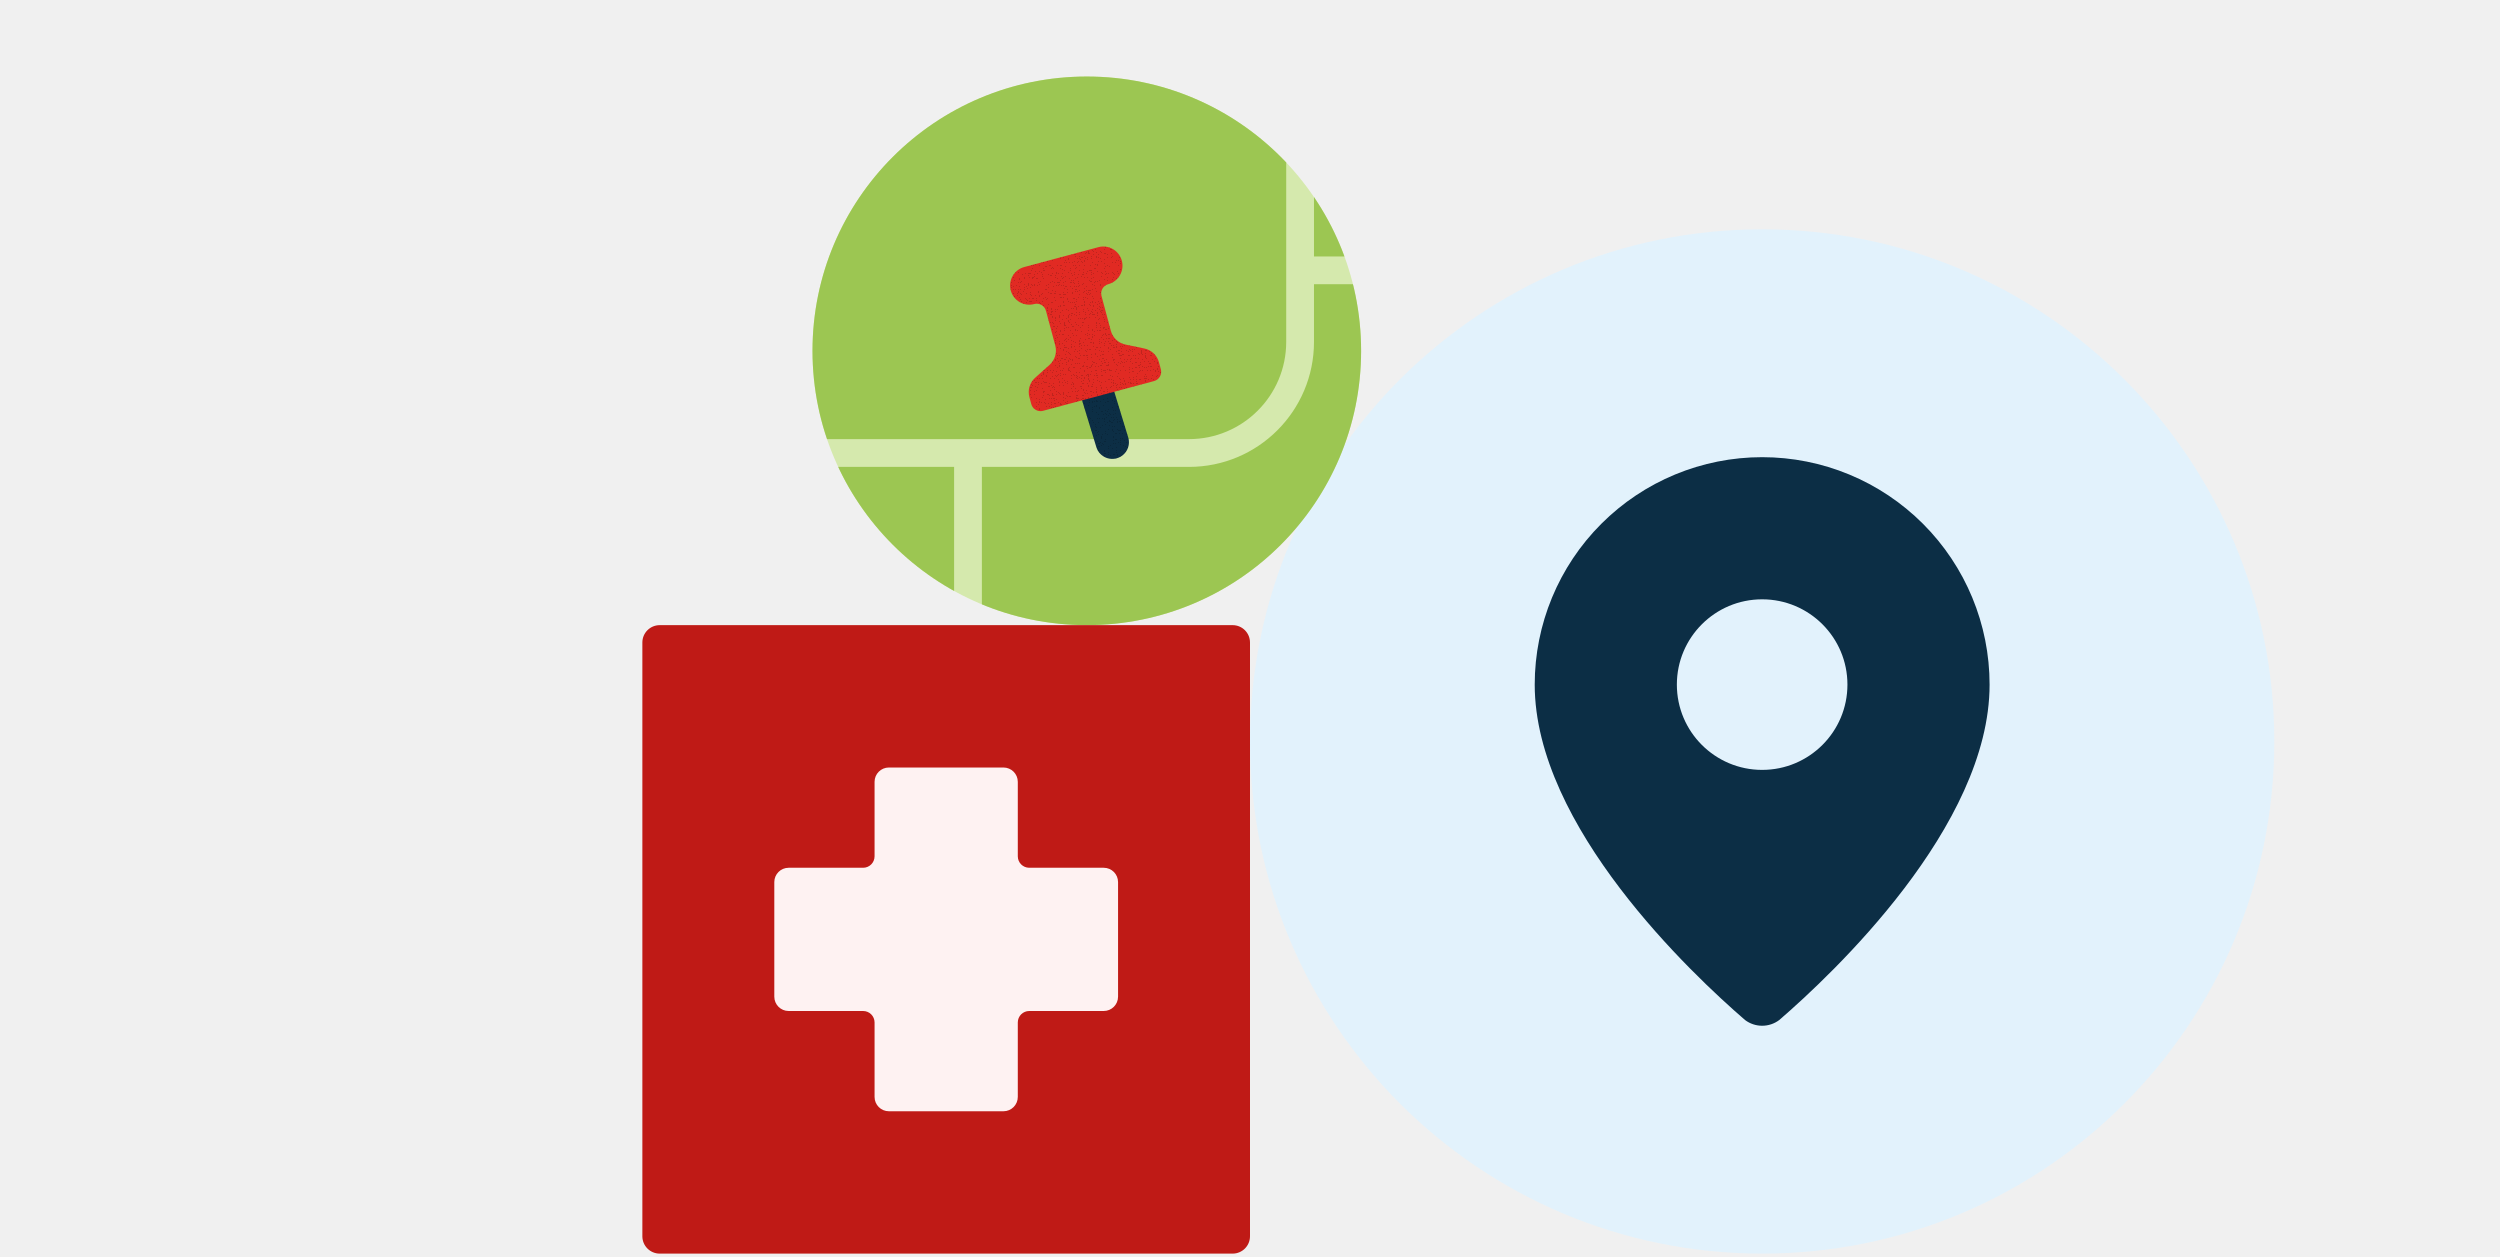
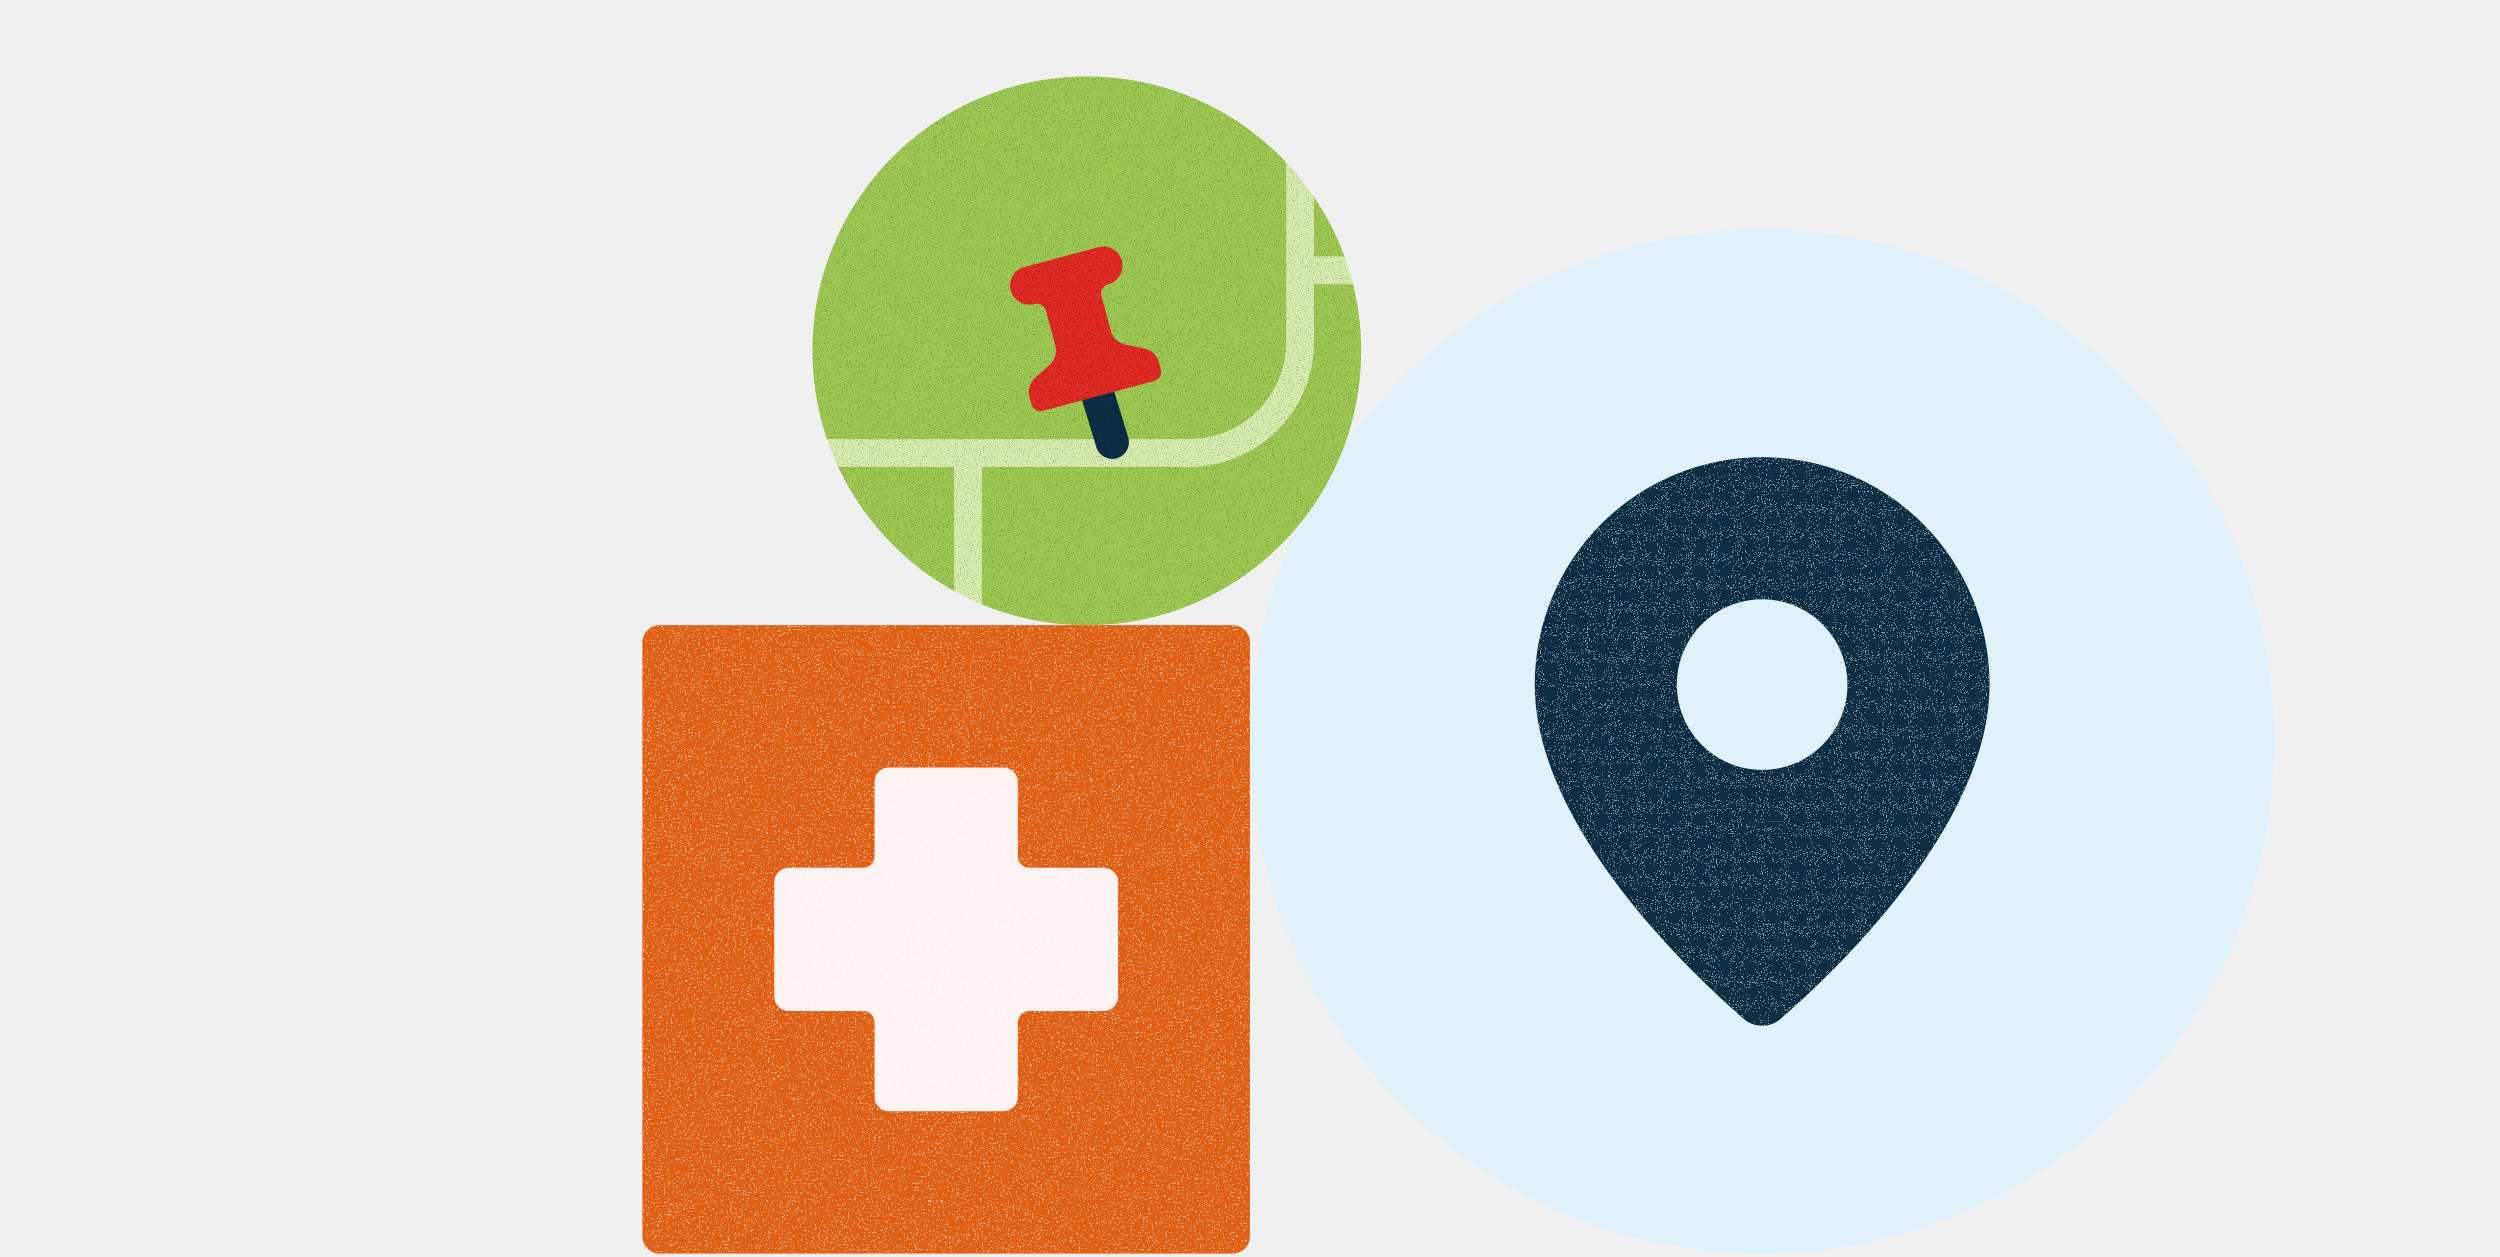
<svg xmlns="http://www.w3.org/2000/svg" width="720" height="362" viewBox="0 0 720 362" fill="none">
  <rect x="360" y="66.041" width="295" height="295" rx="147.5" fill="#E2F2FC" />
-   <path d="M507.5 131.667C524.872 131.667 541.532 138.568 553.816 150.852C566.1 163.136 573.001 179.796 573.001 197.167C573.001 238.048 527.649 280.623 512.42 293.772C511.002 294.839 509.275 295.416 507.5 295.416C505.725 295.415 503.997 294.839 502.579 293.772C487.349 280.623 441.999 238.048 441.999 197.167C441.999 179.796 448.899 163.136 461.183 150.852C473.467 138.568 490.128 131.668 507.5 131.667ZM507.499 172.604C493.933 172.604 482.936 183.601 482.936 197.167C482.936 210.732 493.933 221.729 507.499 221.729C521.064 221.729 532.062 210.732 532.062 197.167C532.062 183.601 521.064 172.604 507.499 172.604Z" fill="#0C2E45" />
-   <g clip-path="url(#clip0_487_1024)">
-     <rect x="234" y="22.041" width="158" height="158" rx="79" fill="#D5E9AD" />
-     <path d="M274.78 134.467V202.042H234.002V134.467H274.78ZM414 202.042H282.78V134.467H342.429C362.311 134.467 378.429 118.349 378.429 98.467V81.858H414V202.042ZM370.429 98.467C370.429 113.931 357.893 126.467 342.429 126.467H234.002V22.041H370.429V98.467ZM414 73.858H378.429V22.041H414V73.858Z" fill="#9CC652" />
-     <g filter="url(#filter0_n_487_1024)">
-       <path d="M316.265 114.033L320.334 127.364" stroke="#0C2E45" stroke-width="9.6" stroke-linecap="round" stroke-linejoin="round" />
-     </g>
-     <g filter="url(#filter1_n_487_1024)">
-       <path d="M303.923 99.54C304.188 100.532 304.171 101.579 303.875 102.562C303.578 103.545 303.012 104.426 302.242 105.105L298.14 108.777C297.37 109.456 296.804 110.337 296.507 111.32C296.21 112.303 296.194 113.35 296.459 114.342L297.002 116.368C297.191 117.075 297.654 117.678 298.288 118.044C298.922 118.41 299.675 118.509 300.382 118.32L332.375 109.747C333.083 109.558 333.685 109.095 334.051 108.461C334.417 107.827 334.517 107.074 334.327 106.367L333.784 104.341C333.518 103.349 332.98 102.451 332.232 101.748C331.483 101.045 330.553 100.565 329.546 100.361L324.158 99.233C323.151 99.03 322.221 98.55 321.472 97.847C320.724 97.144 320.186 96.246 319.919 95.254L317.233 85.229C317.044 84.522 317.143 83.769 317.509 83.135C317.875 82.501 318.478 82.038 319.185 81.849C320.599 81.47 321.805 80.545 322.537 79.277C323.269 78.009 323.468 76.502 323.089 75.088C322.71 73.674 321.784 72.468 320.517 71.736C319.249 71.004 317.742 70.806 316.328 71.185L294.999 76.9C293.585 77.278 292.379 78.204 291.647 79.472C290.915 80.74 290.717 82.246 291.095 83.66C291.474 85.075 292.4 86.281 293.668 87.013C294.935 87.745 296.442 87.943 297.856 87.564C298.563 87.374 299.317 87.474 299.951 87.84C300.585 88.206 301.047 88.809 301.237 89.516L303.923 99.54Z" fill="#E12A23" />
+   <g filter="url(#filter0_n_696_1551)">
+     <path d="M507.499 131.667C524.871 131.667 541.532 138.568 553.815 150.852C566.099 163.136 573.001 179.796 573.001 197.167C573.001 238.048 527.649 280.623 512.42 293.772C511.001 294.839 509.274 295.416 507.499 295.416C505.724 295.415 503.997 294.839 502.578 293.772C487.349 280.623 441.998 238.048 441.998 197.167C441.998 179.796 448.899 163.136 461.183 150.852C473.466 138.568 490.127 131.668 507.499 131.667ZM507.498 172.604C493.933 172.604 482.936 183.601 482.936 197.167C482.936 210.732 493.932 221.729 507.498 221.729C521.064 221.729 532.062 210.732 532.062 197.167C532.061 183.601 521.064 172.604 507.498 172.604Z" fill="#0C2E45" />
+   </g>
+   <g filter="url(#filter1_n_696_1551)">
+     <g clip-path="url(#clip0_696_1551)">
+       <rect x="234" y="22.041" width="158" height="158" rx="79" fill="#D5E9AD" />
+       <path d="M274.78 134.467V202.042H234.002V134.467H274.78ZM414 202.042H282.78V134.467H342.43C362.312 134.467 378.429 118.349 378.43 98.467V81.858H414V202.042ZM370.43 98.467C370.429 113.931 357.894 126.467 342.43 126.467H234.002V22.041H370.43V98.467ZM414 73.858H378.43V22.041H414V73.858Z" fill="#9CC652" />
+       <g filter="url(#filter2_n_696_1551)">
+         <path d="M316.266 114.034L320.335 127.364" stroke="#0C2E45" stroke-width="9.6" stroke-linecap="round" stroke-linejoin="round" />
+       </g>
+       <g filter="url(#filter3_n_696_1551)">
+         <path d="M303.922 99.54C304.188 100.532 304.171 101.579 303.874 102.562C303.577 103.545 303.012 104.426 302.242 105.106L298.139 108.777C297.369 109.456 296.804 110.337 296.507 111.32C296.21 112.303 296.193 113.35 296.458 114.342L297.001 116.368C297.191 117.075 297.653 117.678 298.287 118.044C298.921 118.41 299.675 118.509 300.382 118.32L332.375 109.747C333.082 109.558 333.685 109.095 334.051 108.461C334.417 107.827 334.516 107.074 334.327 106.367L333.784 104.341C333.517 103.349 332.98 102.451 332.231 101.748C331.482 101.045 330.552 100.565 329.546 100.361L324.157 99.233C323.15 99.03 322.22 98.55 321.472 97.847C320.723 97.144 320.185 96.246 319.919 95.254L317.233 85.23C317.043 84.522 317.143 83.769 317.509 83.135C317.875 82.501 318.477 82.038 319.185 81.849C320.599 81.47 321.804 80.545 322.536 79.277C323.269 78.009 323.467 76.502 323.088 75.088C322.709 73.674 321.784 72.468 320.516 71.736C319.248 71.004 317.741 70.806 316.327 71.185L294.998 76.9C293.584 77.279 292.378 78.204 291.646 79.472C290.914 80.74 290.716 82.246 291.095 83.661C291.474 85.075 292.399 86.281 293.667 87.013C294.935 87.745 296.442 87.943 297.856 87.564C298.563 87.375 299.316 87.474 299.95 87.84C300.584 88.206 301.047 88.809 301.236 89.516L303.922 99.54Z" fill="#E12A23" />
+       </g>
    </g>
  </g>
-   <rect x="185" y="180.042" width="175" height="181" rx="5" fill="#BF1A16" />
-   <path d="M289 221.042C291.278 221.042 293.125 222.888 293.125 225.167V246.617C293.125 248.439 294.602 249.917 296.425 249.917H317.875C320.153 249.917 322 251.763 322 254.042V287.042C322 289.32 320.153 291.167 317.875 291.167H296.425C294.602 291.167 293.125 292.644 293.125 294.467V315.917C293.125 318.195 291.278 320.042 289 320.042H256C253.722 320.042 251.875 318.195 251.875 315.917V294.467C251.875 292.644 250.398 291.167 248.575 291.167H227.125C224.847 291.167 223 289.32 223 287.042V254.042C223 251.763 224.847 249.917 227.125 249.917H248.575C250.398 249.917 251.875 248.439 251.875 246.617V225.167C251.875 222.888 253.722 221.042 256 221.042H289Z" fill="#FEF2F2" />
+   <g filter="url(#filter4_n_696_1551)">
+     <rect x="185" y="180.042" width="175" height="181" rx="5" fill="#E06016" />
+     <path d="M289 221.042C291.278 221.042 293.125 222.888 293.125 225.167V246.617C293.125 248.439 294.602 249.917 296.425 249.917H317.875C320.153 249.917 322 251.763 322 254.042V287.042C322 289.32 320.153 291.167 317.875 291.167H296.425C294.602 291.167 293.125 292.644 293.125 294.467V315.917C293.125 318.195 291.278 320.042 289 320.042H256C253.722 320.042 251.875 318.195 251.875 315.917V294.467C251.875 292.644 250.398 291.167 248.575 291.167H227.125C224.847 291.167 223 289.32 223 287.042V254.042C223 251.763 224.847 249.917 227.125 249.917H248.575C250.398 249.917 251.875 248.439 251.875 246.617V225.167C251.875 222.888 253.722 221.042 256 221.042H289Z" fill="#FEF2F2" />
+   </g>
  <defs>
-     <filter id="filter0_n_487_1024" x="311.386" y="109.312" width="13.828" height="22.774" filterUnits="userSpaceOnUse" color-interpolation-filters="sRGB">
+     <filter id="filter0_n_696_1551" x="441.998" y="131.667" width="131.002" height="163.748" filterUnits="userSpaceOnUse" color-interpolation-filters="sRGB">
+       <feFlood flood-opacity="0" result="BackgroundImageFix" />
+       <feBlend mode="normal" in="SourceGraphic" in2="BackgroundImageFix" result="shape" />
+       <feTurbulence type="fractalNoise" baseFrequency="3.333 3.333" stitchTiles="stitch" numOctaves="3" result="noise" seed="9343" />
+       <feColorMatrix in="noise" type="luminanceToAlpha" result="alphaNoise" />
+       <feComponentTransfer in="alphaNoise" result="coloredNoise1">
+         <feFuncA type="discrete" tableValues="0 0 0 0 0 0 0 0 0 0 0 0 1 1 1 1 1 1 1 1 1 1 1 1 1 1 1 1 1 1 1 1 1 1 1 1 1 1 0 0 0 0 0 0 0 0 0 0 0 0 0 0 0 0 0 0 0 0 0 0 0 0 0 0 0 0 0 0 0 0 0 0 0 0 0 0 0 0 0 0 0 0 0 0 0 0 0 0 0 0 0 0 0 0 0 0 0 0 0 0 " />
+       </feComponentTransfer>
+       <feComposite operator="in" in2="shape" in="coloredNoise1" result="noise1Clipped" />
+       <feFlood flood-color="rgba(255, 255, 255, 0.5)" result="color1Flood" />
+       <feComposite operator="in" in2="noise1Clipped" in="color1Flood" result="color1" />
+       <feMerge result="effect1_noise_696_1551">
+         <feMergeNode in="shape" />
+         <feMergeNode in="color1" />
+       </feMerge>
+     </filter>
+     <filter id="filter1_n_696_1551" x="234" y="22.041" width="158" height="158" filterUnits="userSpaceOnUse" color-interpolation-filters="sRGB">
      <feFlood flood-opacity="0" result="BackgroundImageFix" />
      <feBlend mode="normal" in="SourceGraphic" in2="BackgroundImageFix" result="shape" />
      <feTurbulence type="fractalNoise" baseFrequency="2.617 2.617" stitchTiles="stitch" numOctaves="3" result="noise" seed="9343" />
      <feColorMatrix in="noise" type="luminanceToAlpha" result="alphaNoise" />
      <feComponentTransfer in="alphaNoise" result="coloredNoise1">
        <feFuncA type="discrete" tableValues="0 0 0 0 0 0 0 0 0 0 0 0 1 1 1 1 1 1 1 1 1 1 1 1 1 1 1 1 1 1 1 1 1 1 1 1 1 1 0 0 0 0 0 0 0 0 0 0 0 0 0 0 0 0 0 0 0 0 0 0 0 0 0 0 0 0 0 0 0 0 0 0 0 0 0 0 0 0 0 0 0 0 0 0 0 0 0 0 0 0 0 0 0 0 0 0 0 0 0 0 " />
      </feComponentTransfer>
      <feComposite operator="in" in2="shape" in="coloredNoise1" result="noise1Clipped" />
      <feFlood flood-color="rgba(0, 0, 0, 0.15)" result="color1Flood" />
      <feComposite operator="in" in2="noise1Clipped" in="color1Flood" result="color1" />
-       <feMerge result="effect1_noise_487_1024">
+       <feMerge result="effect1_noise_696_1551">
        <feMergeNode in="shape" />
        <feMergeNode in="color1" />
      </feMerge>
    </filter>
-     <filter id="filter1_n_487_1024" x="290.907" y="70.996" width="43.514" height="47.417" filterUnits="userSpaceOnUse" color-interpolation-filters="sRGB">
+     <filter id="filter2_n_696_1551" x="311.387" y="109.312" width="13.828" height="22.774" filterUnits="userSpaceOnUse" color-interpolation-filters="sRGB">
      <feFlood flood-opacity="0" result="BackgroundImageFix" />
      <feBlend mode="normal" in="SourceGraphic" in2="BackgroundImageFix" result="shape" />
      <feTurbulence type="fractalNoise" baseFrequency="2.617 2.617" stitchTiles="stitch" numOctaves="3" result="noise" seed="9343" />
      <feColorMatrix in="noise" type="luminanceToAlpha" result="alphaNoise" />
      <feComponentTransfer in="alphaNoise" result="coloredNoise1">
        <feFuncA type="discrete" tableValues="0 0 0 0 0 0 0 0 0 0 0 0 1 1 1 1 1 1 1 1 1 1 1 1 1 1 1 1 1 1 1 1 1 1 1 1 1 1 0 0 0 0 0 0 0 0 0 0 0 0 0 0 0 0 0 0 0 0 0 0 0 0 0 0 0 0 0 0 0 0 0 0 0 0 0 0 0 0 0 0 0 0 0 0 0 0 0 0 0 0 0 0 0 0 0 0 0 0 0 0 " />
      </feComponentTransfer>
      <feComposite operator="in" in2="shape" in="coloredNoise1" result="noise1Clipped" />
      <feFlood flood-color="rgba(0, 0, 0, 0.15)" result="color1Flood" />
      <feComposite operator="in" in2="noise1Clipped" in="color1Flood" result="color1" />
-       <feMerge result="effect1_noise_487_1024">
+       <feMerge result="effect1_noise_696_1551">
        <feMergeNode in="shape" />
        <feMergeNode in="color1" />
      </feMerge>
    </filter>
-     <clipPath id="clip0_487_1024">
+     <filter id="filter3_n_696_1551" x="290.906" y="70.997" width="43.514" height="47.417" filterUnits="userSpaceOnUse" color-interpolation-filters="sRGB">
+       <feFlood flood-opacity="0" result="BackgroundImageFix" />
+       <feBlend mode="normal" in="SourceGraphic" in2="BackgroundImageFix" result="shape" />
+       <feTurbulence type="fractalNoise" baseFrequency="2.617 2.617" stitchTiles="stitch" numOctaves="3" result="noise" seed="9343" />
+       <feColorMatrix in="noise" type="luminanceToAlpha" result="alphaNoise" />
+       <feComponentTransfer in="alphaNoise" result="coloredNoise1">
+         <feFuncA type="discrete" tableValues="0 0 0 0 0 0 0 0 0 0 0 0 1 1 1 1 1 1 1 1 1 1 1 1 1 1 1 1 1 1 1 1 1 1 1 1 1 1 0 0 0 0 0 0 0 0 0 0 0 0 0 0 0 0 0 0 0 0 0 0 0 0 0 0 0 0 0 0 0 0 0 0 0 0 0 0 0 0 0 0 0 0 0 0 0 0 0 0 0 0 0 0 0 0 0 0 0 0 0 0 " />
+       </feComponentTransfer>
+       <feComposite operator="in" in2="shape" in="coloredNoise1" result="noise1Clipped" />
+       <feFlood flood-color="rgba(0, 0, 0, 0.15)" result="color1Flood" />
+       <feComposite operator="in" in2="noise1Clipped" in="color1Flood" result="color1" />
+       <feMerge result="effect1_noise_696_1551">
+         <feMergeNode in="shape" />
+         <feMergeNode in="color1" />
+       </feMerge>
+     </filter>
+     <filter id="filter4_n_696_1551" x="185" y="180.042" width="175" height="181" filterUnits="userSpaceOnUse" color-interpolation-filters="sRGB">
+       <feFlood flood-opacity="0" result="BackgroundImageFix" />
+       <feBlend mode="normal" in="SourceGraphic" in2="BackgroundImageFix" result="shape" />
+       <feTurbulence type="fractalNoise" baseFrequency="2 2" stitchTiles="stitch" numOctaves="3" result="noise" seed="9343" />
+       <feColorMatrix in="noise" type="luminanceToAlpha" result="alphaNoise" />
+       <feComponentTransfer in="alphaNoise" result="coloredNoise1">
+         <feFuncA type="discrete" tableValues="0 0 0 0 0 0 0 0 0 0 0 0 1 1 1 1 1 1 1 1 1 1 1 1 1 1 1 1 1 1 1 1 1 1 1 1 1 1 0 0 0 0 0 0 0 0 0 0 0 0 0 0 0 0 0 0 0 0 0 0 0 0 0 0 0 0 0 0 0 0 0 0 0 0 0 0 0 0 0 0 0 0 0 0 0 0 0 0 0 0 0 0 0 0 0 0 0 0 0 0 " />
+       </feComponentTransfer>
+       <feComposite operator="in" in2="shape" in="coloredNoise1" result="noise1Clipped" />
+       <feFlood flood-color="rgba(255, 255, 255, 0.5)" result="color1Flood" />
+       <feComposite operator="in" in2="noise1Clipped" in="color1Flood" result="color1" />
+       <feMerge result="effect1_noise_696_1551">
+         <feMergeNode in="shape" />
+         <feMergeNode in="color1" />
+       </feMerge>
+     </filter>
+     <clipPath id="clip0_696_1551">
      <rect x="234" y="22.041" width="158" height="158" rx="79" fill="white" />
    </clipPath>
  </defs>
</svg>
